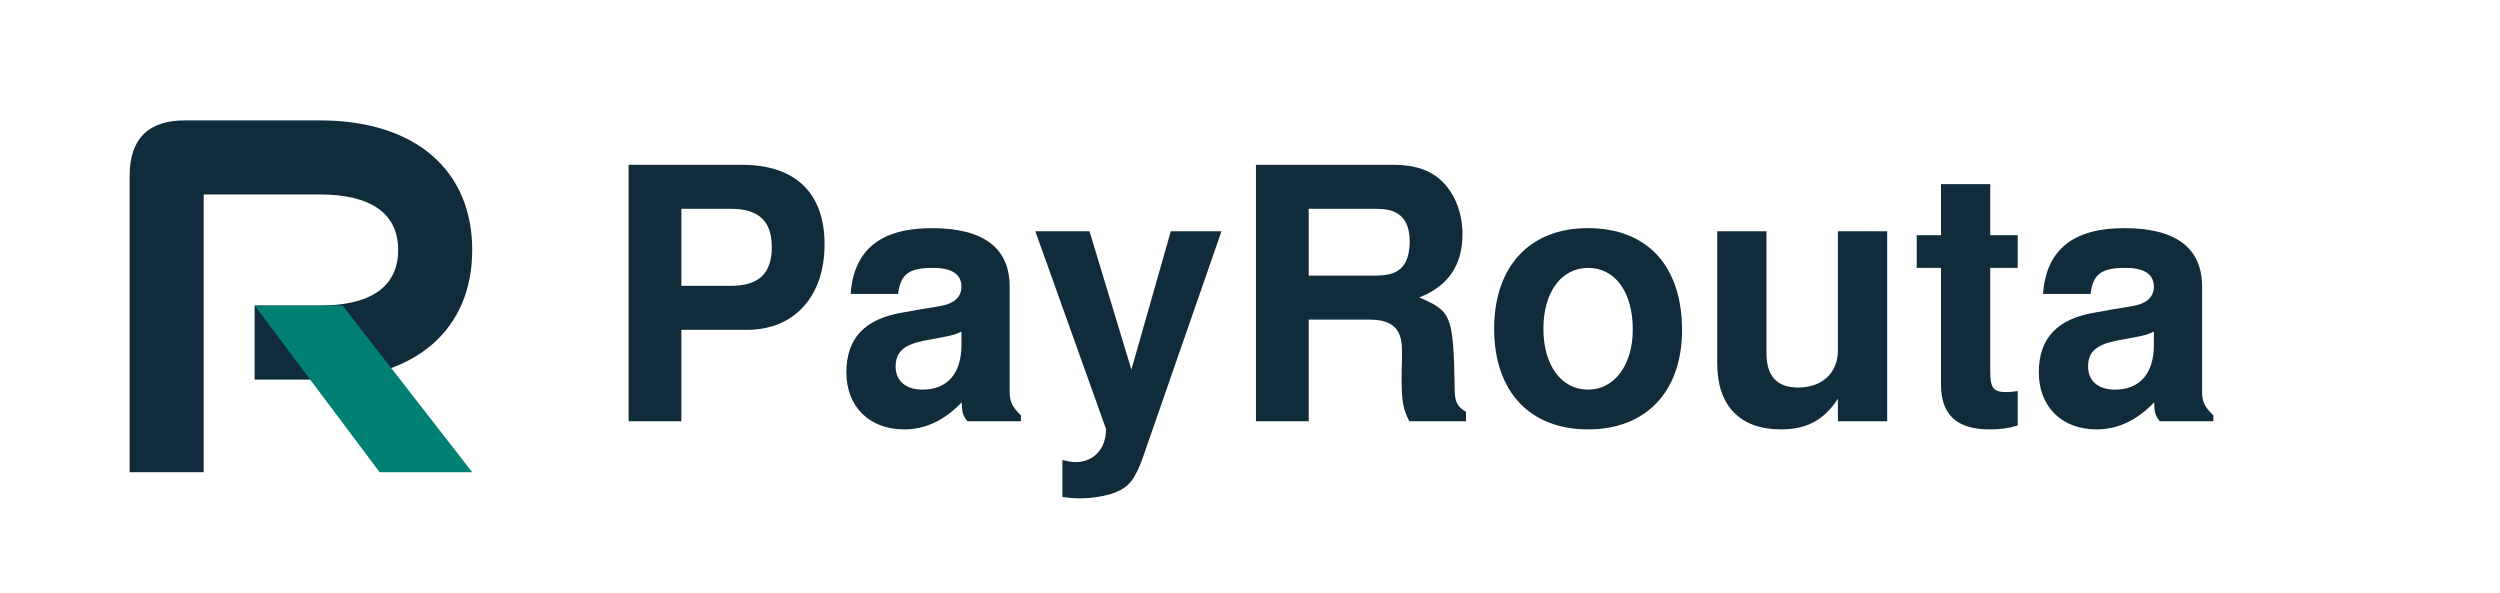
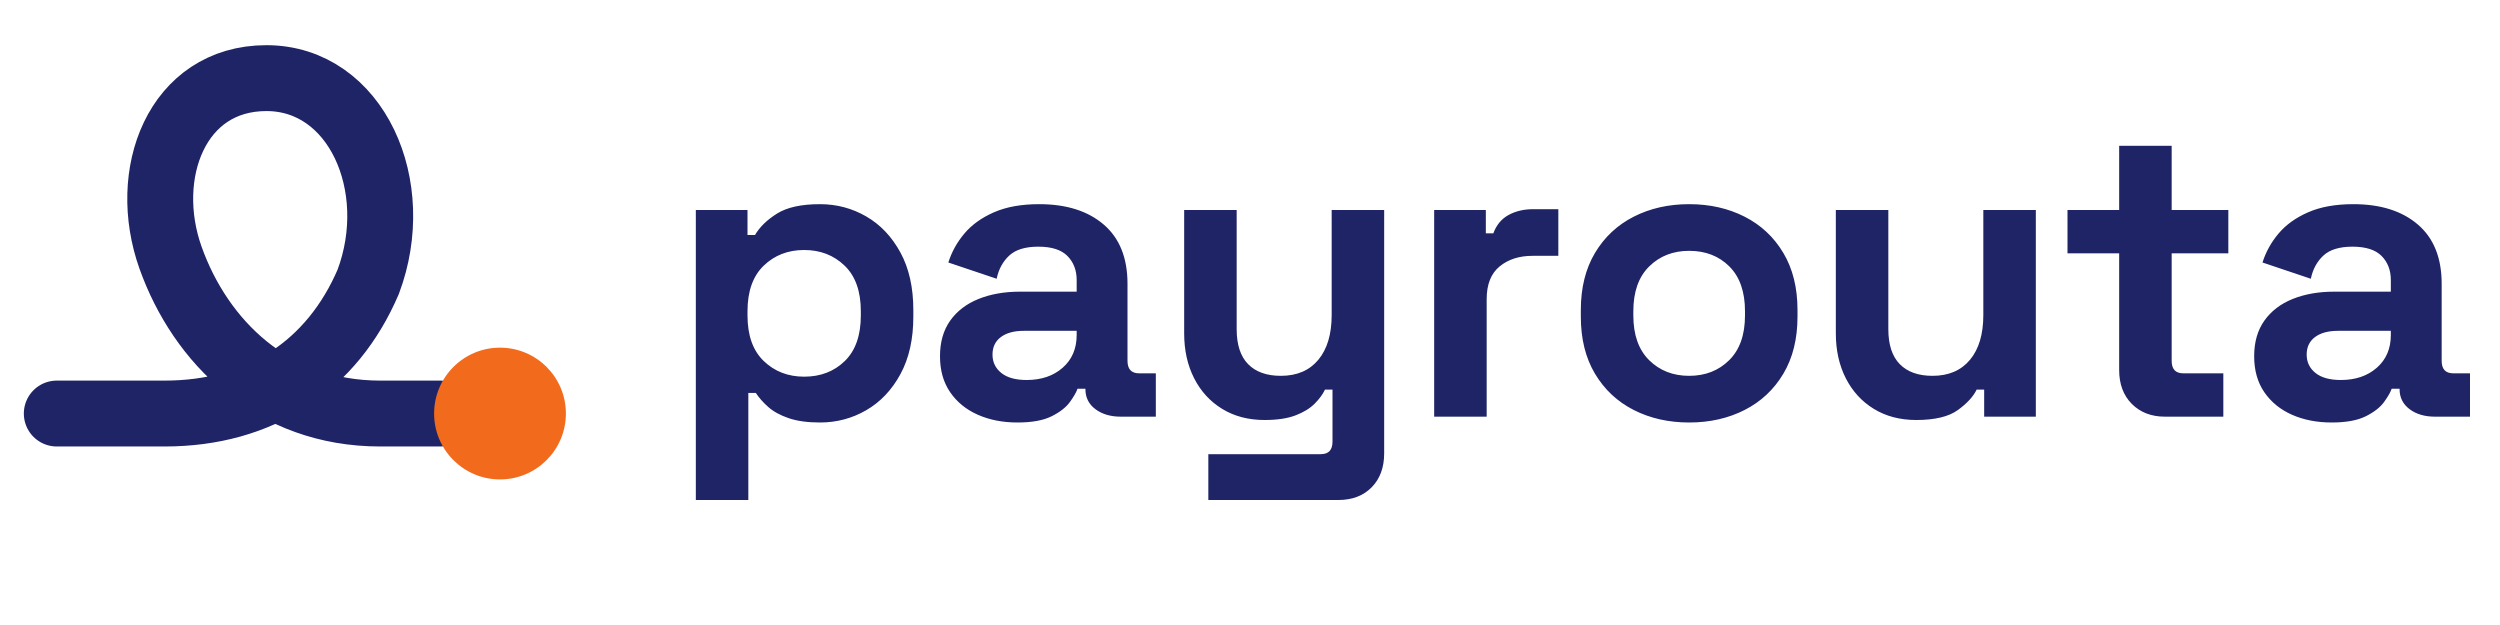
- <svg xmlns="http://www.w3.org/2000/svg" xmlns:xlink="http://www.w3.org/1999/xlink" width="540" height="128" viewBox="0 0 540 128">
-   <defs>
-     <path id="bold_80" d="M226 260H413C547 260 633 355 633 503C633 649 550 729 398 729H76V0H226ZM226 385V604H366C446 604 483 569 483 495C483 420 446 385 366 385Z" />
-     <path id="bold_97" d="M524 17C500 40 492 56 492 83V383C492 493 417 549 271 549C125 549 49 487 40 362H175C182 418 205 436 274 436C328 436 355 418 355 382C355 364 346 349 331 340C312 330 312 330 243 319L187 309C80 291 28 236 28 139C28 42 93 -23 192 -23C252 -23 306 2 356 54C356 26 359 16 372 0H524ZM355 217C355 136 315 90 244 90C197 90 168 115 168 155C168 197 190 217 248 229L296 238C333 245 339 247 355 255Z" />
-     <path id="bold_121" d="M394 540 282 147 163 540H9L210 -22C210 -78 175 -116 123 -116C112 -116 103 -114 86 -110V-215C107 -218 119 -219 136 -219C172 -219 212 -212 237 -202C276 -186 293 -164 316 -99L538 540Z" />
-     <path id="bold_82" d="M230 289H402C467 289 495 263 495 203V173C494 154 494 136 494 125C494 56 498 35 516 0H677V27C654 40 645 55 645 87C641 302 637 312 544 352C626 384 667 443 667 532C667 590 647 643 612 679C579 713 533 729 471 729H80V0H230ZM230 414V604H411C454 604 471 600 490 585C508 570 517 545 517 511C517 476 508 448 490 433C473 419 454 414 411 414Z" />
-     <path id="bold_111" d="M301 549C136 549 35 440 35 263C35 85 136 -23 302 -23C467 -23 569 85 569 259C569 442 470 549 301 549ZM302 436C379 436 429 367 429 261C429 160 377 90 302 90C226 90 175 159 175 263C175 367 226 436 302 436Z" />
-     <path id="bold_117" d="M541 0V540H401V202C401 138 357 96 288 96C228 96 198 128 198 193V540H58V164C58 44 123 -23 239 -23C312 -23 361 3 401 64V0Z" />
-     <path id="bold_116" d="M301 529H223V674H83V529H14V436H83V104C83 19 128 -23 220 -23C252 -23 275 -20 301 -12V86C287 84 280 83 269 83C232 83 223 94 223 142V436H301Z" />
-   </defs>
-   <g transform="translate(12 14) scale(1.0)">
-     <path fill="#102C3A" d="M16 88V24Q16 12 28 12H57C78 12 90 23 90 40S78 68 57 68H43V52H57C68 52 74 48 74 40S68 28 57 28H32V88Z" />
-     <path fill="#007F73" d="M43 52H62L90 88H70Z" />
+ <svg xmlns="http://www.w3.org/2000/svg" width="240" height="60" viewBox="0 0 240 60">
+   <g transform="translate(2 -4) scale(1.15)">
+     <path d="M3 38H12C20 38 26 34 29 27C32 19 28 10 20.5 10C13 10 10 18 12.5 25C15 32 21 38 30 38H35" fill="none" stroke="#1E2466" stroke-width="5.5" stroke-linecap="round" stroke-linejoin="round" />
+     <circle cx="40" cy="38" r="5.5" fill="#F26B1D" />
  </g>
-   <g fill="#102C3A" transform="translate(130 91) scale(0.076 -0.076)">
-     <use href="#bold_80" xlink:href="#bold_80" transform="translate(0 0)" />
-     <use href="#bold_97" xlink:href="#bold_97" transform="translate(667 0)" />
-     <use href="#bold_121" xlink:href="#bold_121" transform="translate(1223 0)" />
-     <use href="#bold_82" xlink:href="#bold_82" transform="translate(1779 0)" />
-     <use href="#bold_111" xlink:href="#bold_111" transform="translate(2501 0)" />
-     <use href="#bold_117" xlink:href="#bold_117" transform="translate(3112 0)" />
-     <use href="#bold_116" xlink:href="#bold_116" transform="translate(3723 0)" />
-     <use href="#bold_97" xlink:href="#bold_97" transform="translate(4056 0)" />
-   </g>
+   <path transform="translate(64 40) scale(0.04)" fill="#1E2466" d="M70 200V-496H194V-436H212Q229 -465 265.0 -487.5Q301 -510 368 -510Q428 -510 479.0 -480.5Q530 -451 561.0 -394.0Q592 -337 592 -256V-240Q592 -159 561.0 -102.0Q530 -45 479.0 -15.5Q428 14 368 14Q323 14 292.5 3.5Q262 -7 243.5 -23.5Q225 -40 214 -57H196V200ZM330 -96Q389 -96 427.5 -133.5Q466 -171 466 -243V-253Q466 -325 427.0 -362.5Q388 -400 330 -400Q272 -400 233.0 -362.5Q194 -325 194 -253V-243Q194 -171 233.0 -133.5Q272 -96 330 -96Z M842.0 14Q789.0 14 747.0 -4.5Q705.0 -23 680.5 -58.5Q656.0 -94 656.0 -145Q656.0 -196 680.5 -230.5Q705.0 -265 748.5 -282.5Q792.0 -300 848.0 -300H984.0V-328Q984.0 -363 962.0 -385.5Q940.0 -408 892.0 -408Q845.0 -408 822.0 -386.5Q799.0 -365 792.0 -331L676.0 -370Q688.0 -408 714.5 -439.5Q741.0 -471 785.5 -490.5Q830.0 -510 894.0 -510Q992.0 -510 1049.0 -461.0Q1106.0 -412 1106.0 -319V-134Q1106.0 -104 1134.0 -104H1174.0V0H1090.0Q1053.0 0 1029.0 -18.0Q1005.0 -36 1005.0 -66V-67H986.0Q982.0 -55 968.0 -35.5Q954.0 -16 924.0 -1.0Q894.0 14 842.0 14ZM864.0 -88Q917.0 -88 950.5 -117.5Q984.0 -147 984.0 -196V-206H857.0Q822.0 -206 802.0 -191.0Q782.0 -176 782.0 -149Q782.0 -122 803.0 -105.0Q824.0 -88 864.0 -88Z M1300.0 200V90H1570.0Q1598.0 90 1598.0 60V-65H1580.0Q1572.0 -48 1555.0 -31.0Q1538.0 -14 1509.0 -3.0Q1480.0 8 1435.0 8Q1377.0 8 1333.5 -18.5Q1290.0 -45 1266.0 -92.0Q1242.0 -139 1242.0 -200V-496H1368.0V-210Q1368.0 -154 1395.5 -126.0Q1423.0 -98 1474.0 -98Q1532.0 -98 1564.0 -136.5Q1596.0 -175 1596.0 -244V-496H1722.0V88Q1722.0 139 1692.0 169.5Q1662.0 200 1612.0 200Z M1842.0 0V-496H1966.0V-440H1984.0Q1995.0 -470 2020.5 -484.0Q2046.0 -498 2080.0 -498H2140.0V-386H2078.0Q2030.0 -386 1999.0 -360.5Q1968.0 -335 1968.0 -282V0Z M2454.0 14Q2380.0 14 2321.0 -16.0Q2262.0 -46 2228.0 -103.0Q2194.0 -160 2194.0 -240V-256Q2194.0 -336 2228.0 -393.0Q2262.0 -450 2321.0 -480.0Q2380.0 -510 2454.0 -510Q2528.0 -510 2587.0 -480.0Q2646.0 -450 2680.0 -393.0Q2714.0 -336 2714.0 -256V-240Q2714.0 -160 2680.0 -103.0Q2646.0 -46 2587.0 -16.0Q2528.0 14 2454.0 14ZM2454.0 -98Q2512.0 -98 2550.0 -135.5Q2588.0 -173 2588.0 -243V-253Q2588.0 -323 2550.5 -360.5Q2513.0 -398 2454.0 -398Q2396.0 -398 2358.0 -360.5Q2320.0 -323 2320.0 -253V-243Q2320.0 -173 2358.0 -135.5Q2396.0 -98 2454.0 -98Z M2999.0 8Q2941.0 8 2897.5 -18.5Q2854.0 -45 2830.0 -92.0Q2806.0 -139 2806.0 -200V-496H2932.0V-210Q2932.0 -154 2959.5 -126.0Q2987.0 -98 3038.0 -98Q3096.0 -98 3128.0 -136.5Q3160.0 -175 3160.0 -244V-496H3286.0V0H3162.0V-65H3144.0Q3132.0 -40 3099.0 -16.0Q3066.0 8 2999.0 8Z M3596.0 0Q3547.0 0 3516.5 -30.5Q3486.0 -61 3486.0 -112V-392H3362.0V-496H3486.0V-650H3612.0V-496H3748.0V-392H3612.0V-134Q3612.0 -104 3640.0 -104H3736.0V0Z M3996.0 14Q3943.0 14 3901.0 -4.5Q3859.0 -23 3834.5 -58.5Q3810.0 -94 3810.0 -145Q3810.0 -196 3834.5 -230.5Q3859.0 -265 3902.5 -282.5Q3946.0 -300 4002.0 -300H4138.0V-328Q4138.0 -363 4116.0 -385.5Q4094.0 -408 4046.0 -408Q3999.0 -408 3976.0 -386.5Q3953.0 -365 3946.0 -331L3830.0 -370Q3842.0 -408 3868.5 -439.5Q3895.0 -471 3939.5 -490.5Q3984.0 -510 4048.0 -510Q4146.0 -510 4203.0 -461.0Q4260.0 -412 4260.0 -319V-134Q4260.0 -104 4288.0 -104H4328.0V0H4244.0Q4207.0 0 4183.0 -18.0Q4159.0 -36 4159.0 -66V-67H4140.0Q4136.0 -55 4122.0 -35.5Q4108.0 -16 4078.0 -1.0Q4048.0 14 3996.0 14ZM4018.0 -88Q4071.0 -88 4104.5 -117.5Q4138.0 -147 4138.0 -196V-206H4011.0Q3976.0 -206 3956.0 -191.0Q3936.0 -176 3936.0 -149Q3936.0 -122 3957.0 -105.0Q3978.0 -88 4018.0 -88Z" />
</svg>
